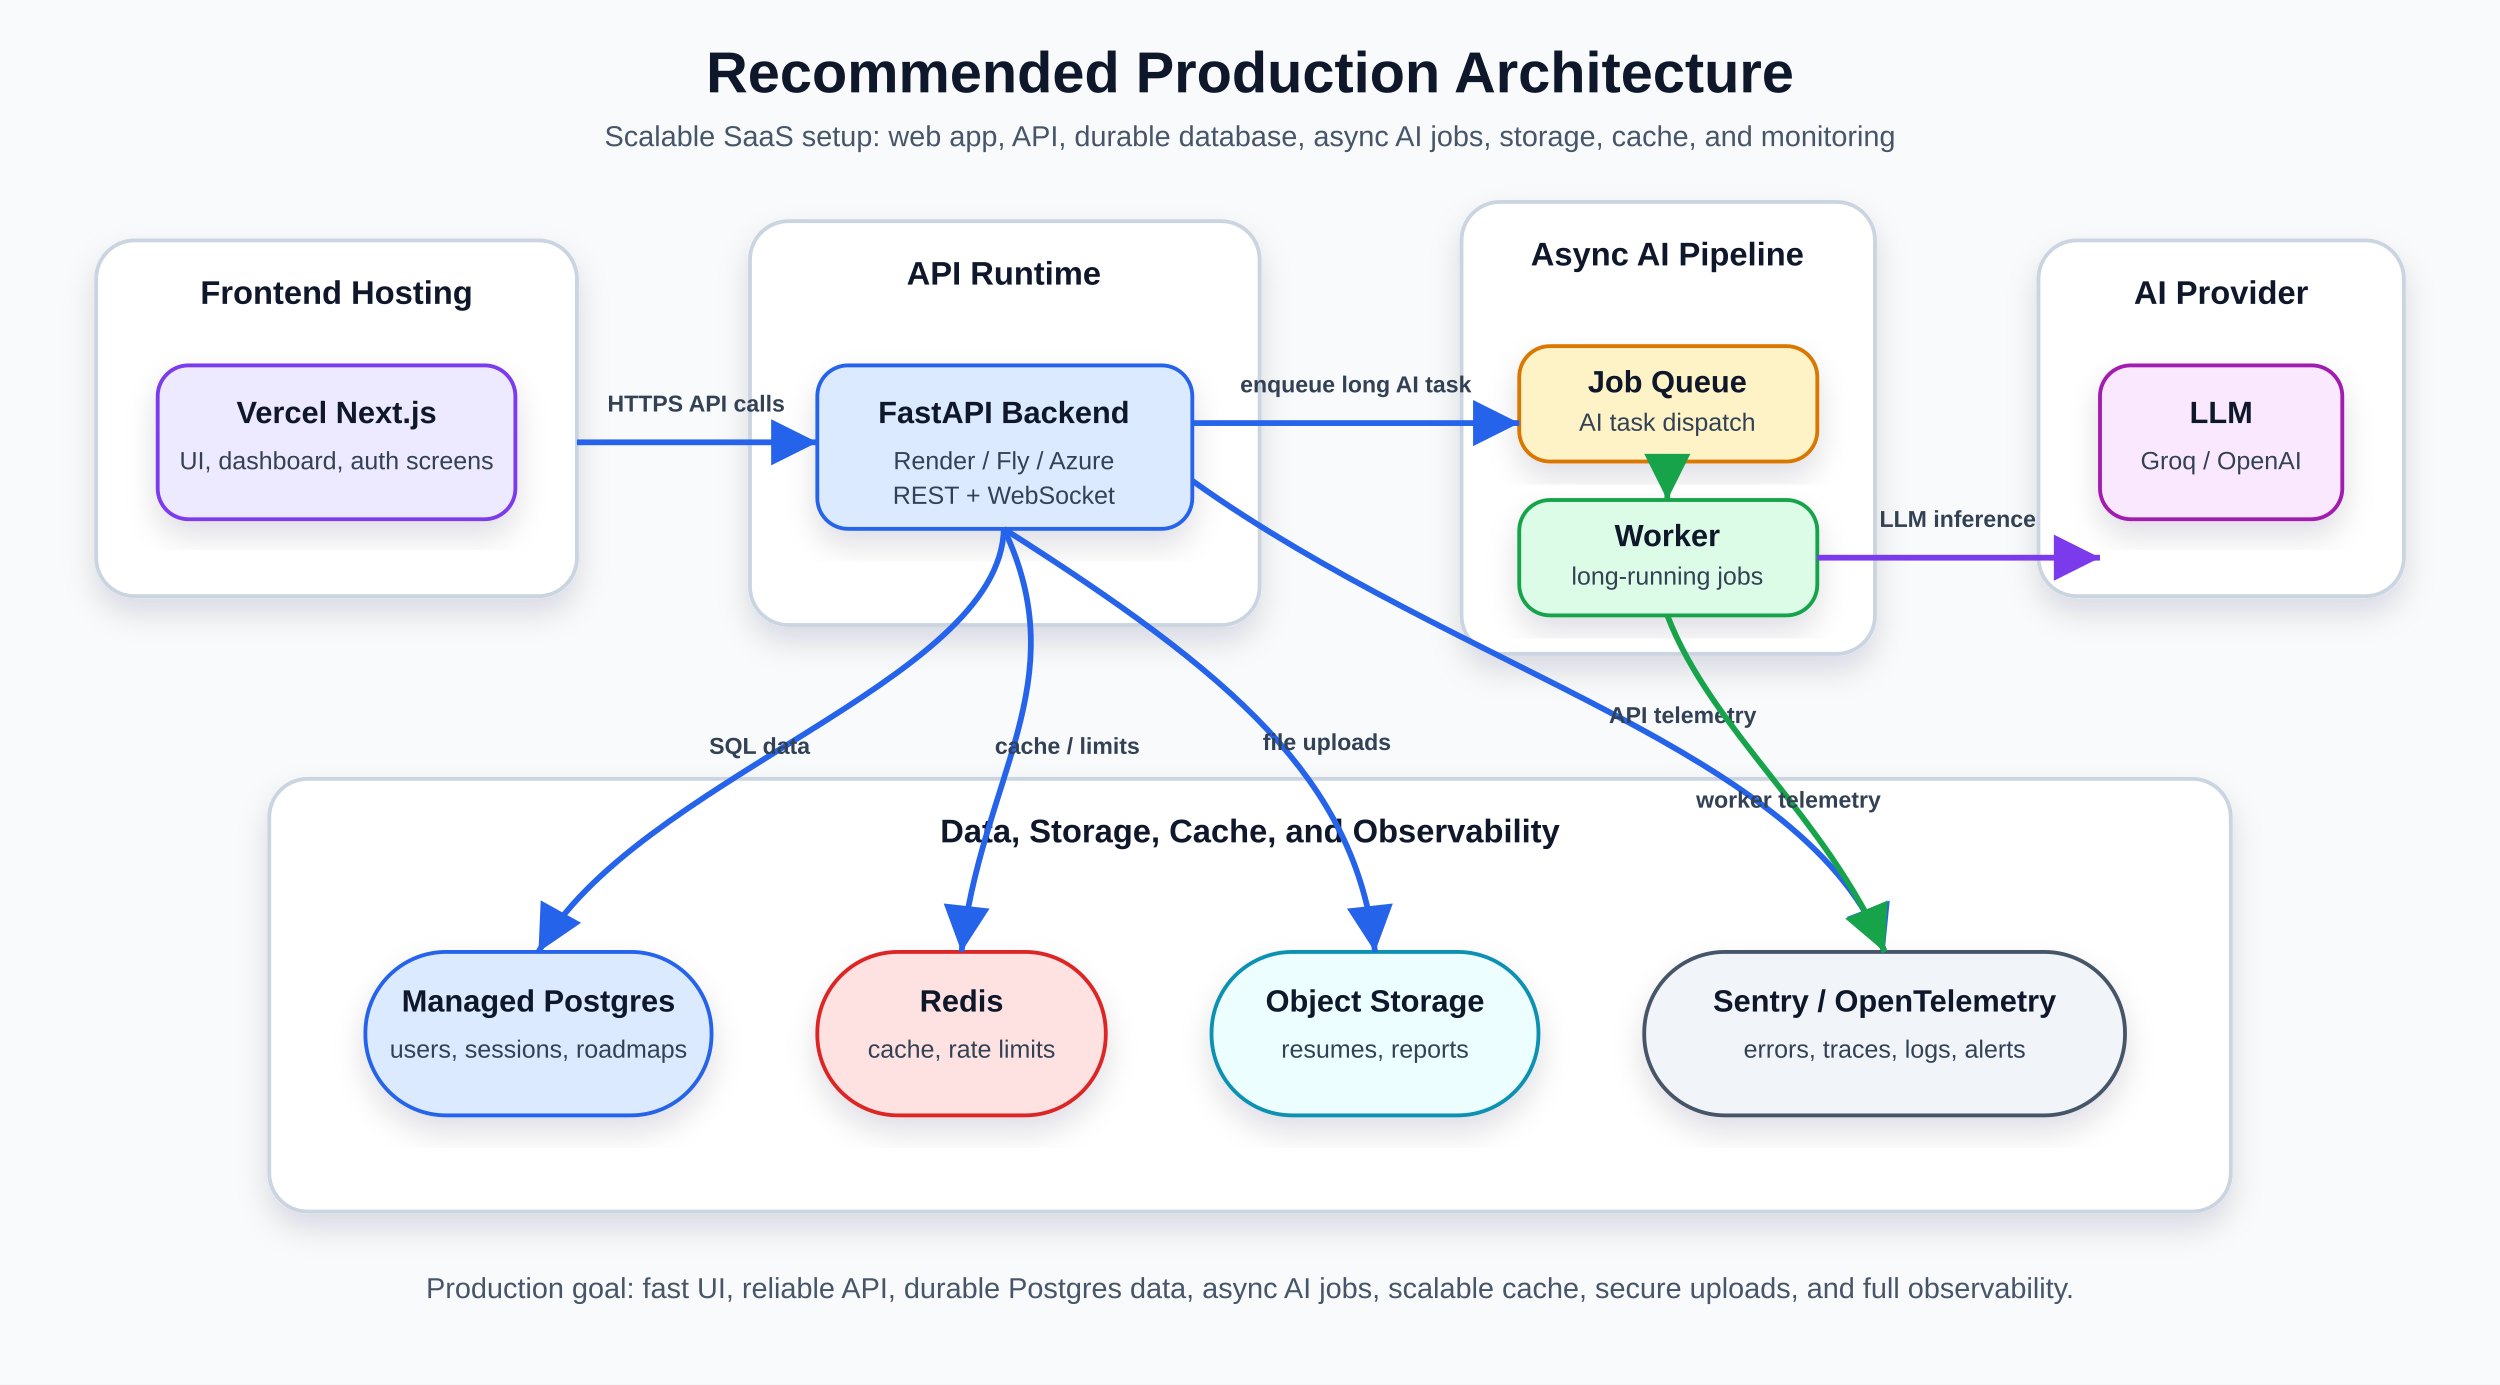
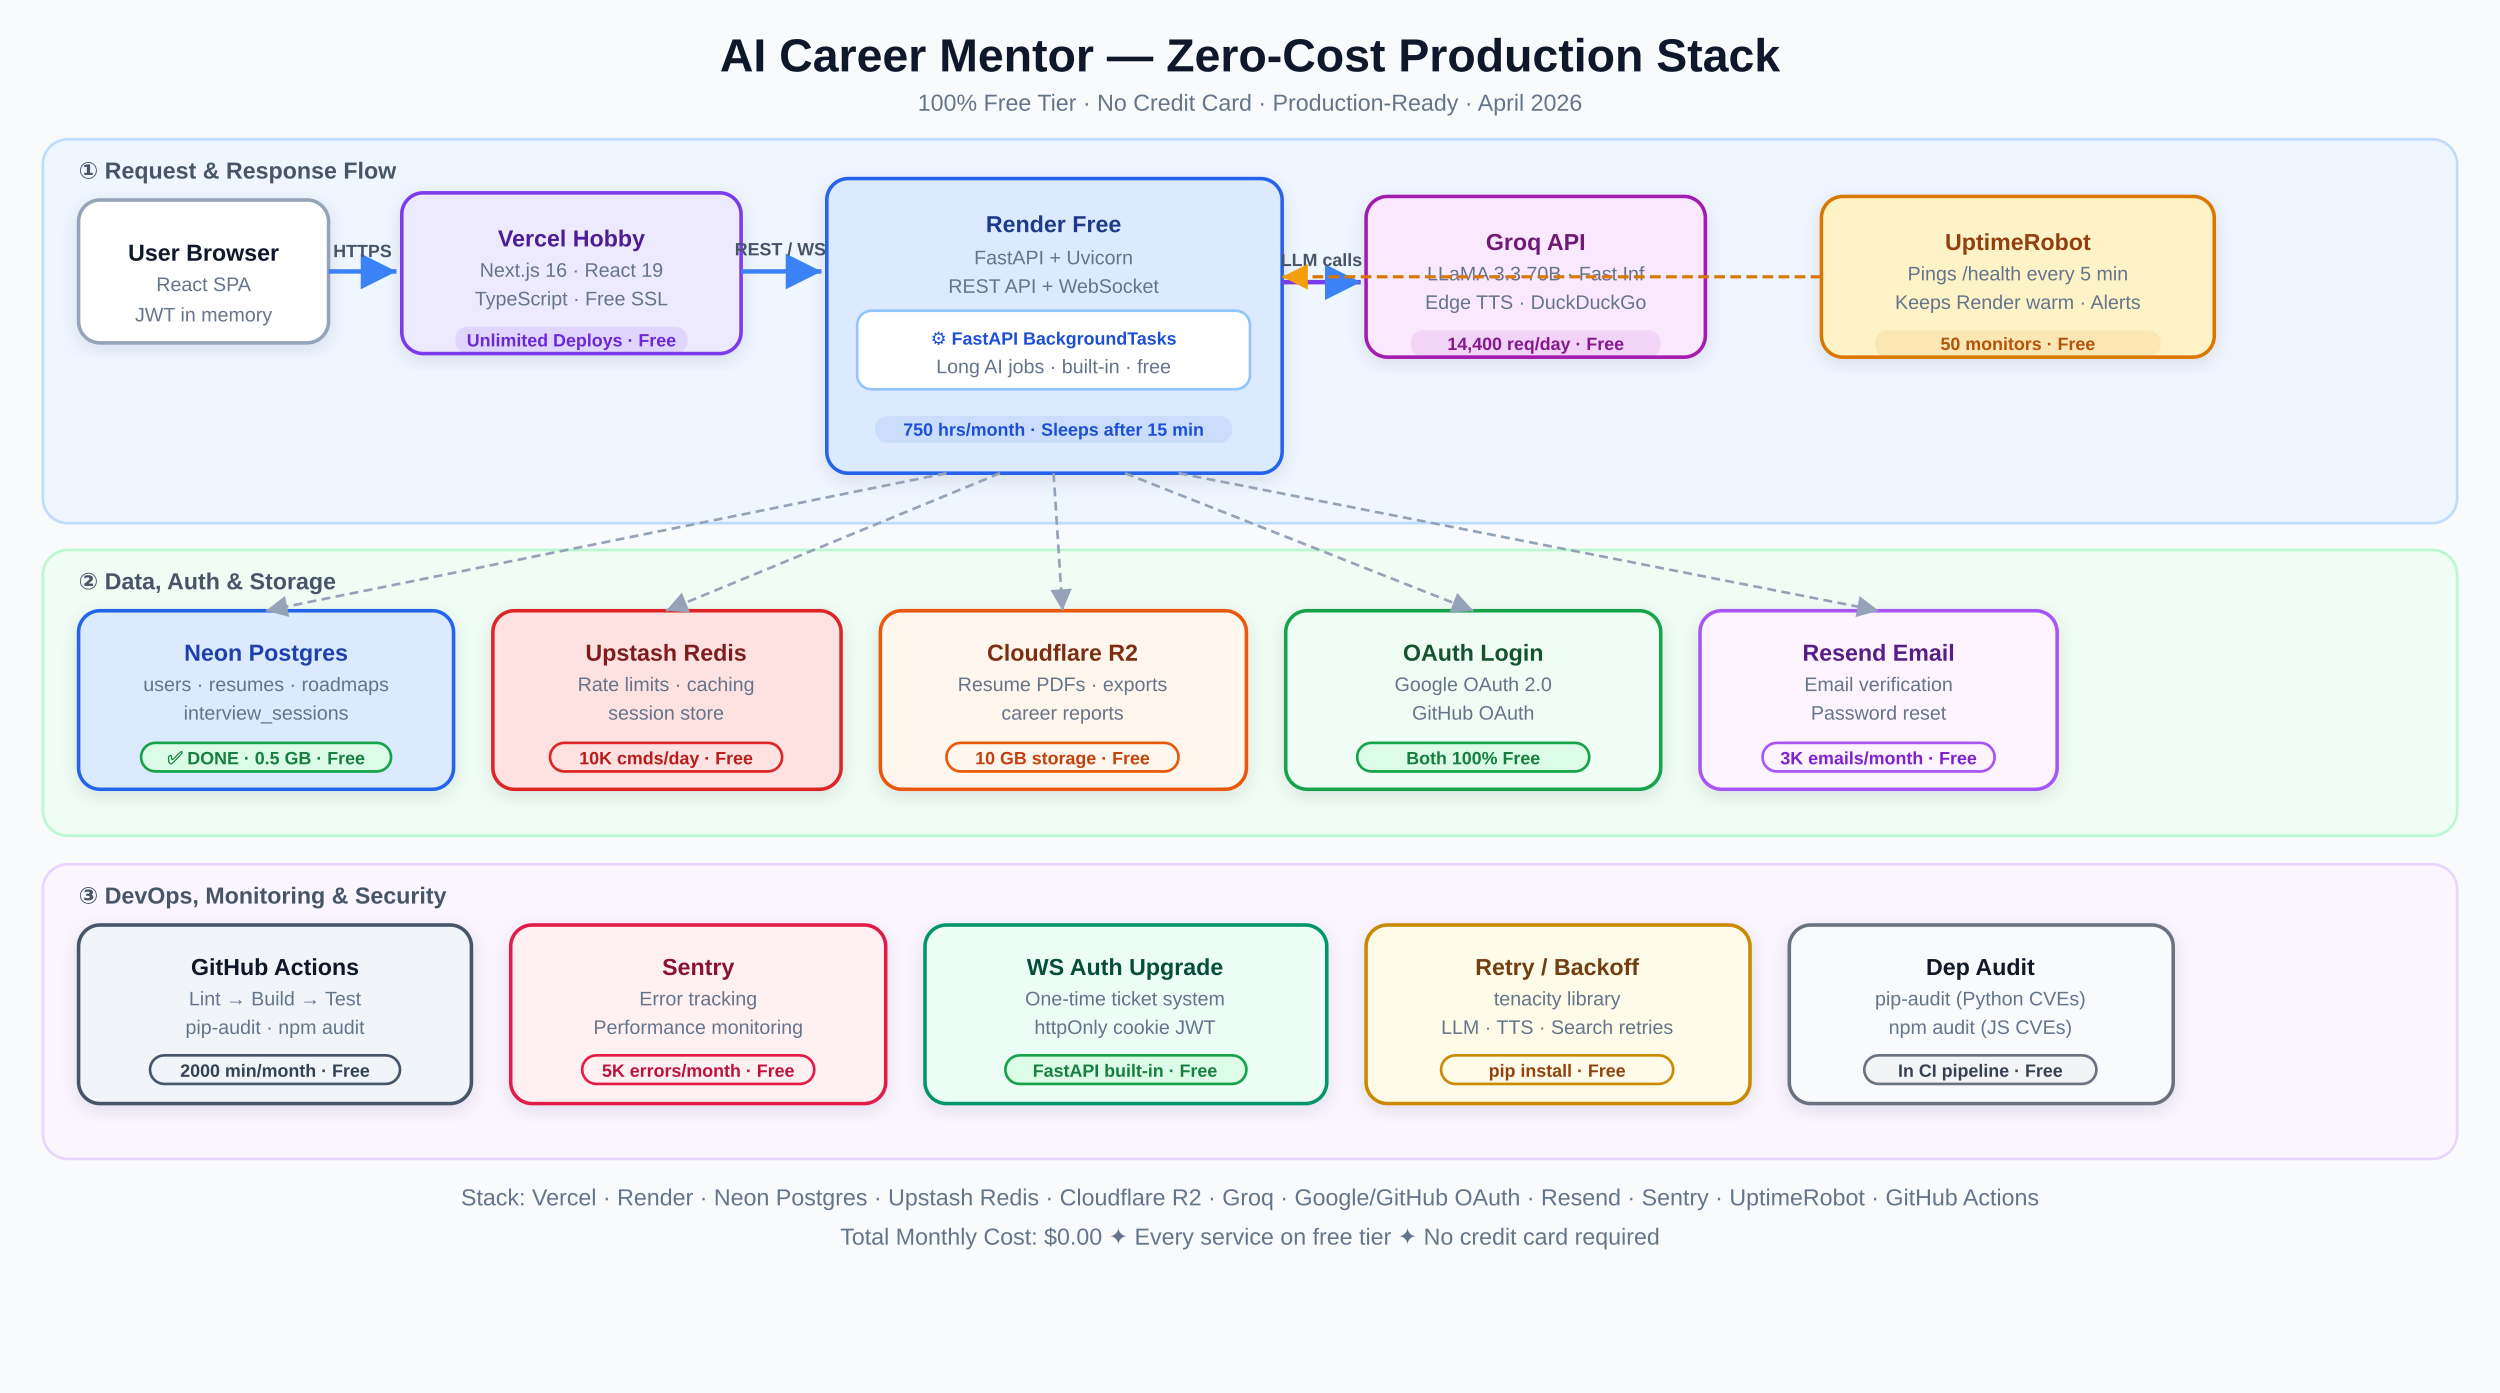
- <svg xmlns="http://www.w3.org/2000/svg" width="1300" height="720" viewBox="0 0 1300 720" role="img" aria-labelledby="title desc">
+ <svg xmlns="http://www.w3.org/2000/svg" width="1400" height="780" viewBox="0 0 1400 780" role="img" aria-labelledby="svgtitle svgdesc">
  <defs>
-     <marker id="arrow" markerWidth="12" markerHeight="12" refX="10" refY="6" orient="auto">
-       <path d="M2,2 L10,6 L2,10 Z" fill="#2563eb" />
+     <marker id="arr" markerWidth="10" markerHeight="10" refX="9" refY="5" orient="auto">
+       <path d="M1,1 L9,5 L1,9 Z" fill="#3b82f6" />
    </marker>
-     <marker id="arrow-green" markerWidth="12" markerHeight="12" refX="10" refY="6" orient="auto">
-       <path d="M2,2 L10,6 L2,10 Z" fill="#16a34a" />
+     <marker id="arr-gray" markerWidth="10" markerHeight="10" refX="9" refY="5" orient="auto">
+       <path d="M1,1 L9,5 L1,9 Z" fill="#94a3b8" />
    </marker>
-     <marker id="arrow-purple" markerWidth="12" markerHeight="12" refX="10" refY="6" orient="auto">
-       <path d="M2,2 L10,6 L2,10 Z" fill="#7c3aed" />
+     <marker id="arr-orange" markerWidth="10" markerHeight="10" refX="9" refY="5" orient="auto">
+       <path d="M1,1 L9,5 L1,9 Z" fill="#f59e0b" />
    </marker>
-     <filter id="shadow" x="-20%" y="-20%" width="140%" height="140%">
-       <feDropShadow dx="0" dy="8" stdDeviation="8" flood-color="#0f172a" flood-opacity="0.13" />
+     <filter id="sh">
+       <feDropShadow dx="0" dy="3" stdDeviation="5" flood-color="#0f172a" flood-opacity="0.10" />
    </filter>
    <style>
-       .page { fill: #f8fafc; }
-       .title { font: 800 30px Arial, sans-serif; fill: #0f172a; }
-       .subtitle { font: 500 15px Arial, sans-serif; fill: #475569; }
-       .lane { fill: #ffffff; stroke: #cbd5e1; stroke-width: 2; rx: 20; filter: url(#shadow); }
-       .lane-title { font: 800 17px Arial, sans-serif; fill: #0f172a; }
-       .box { rx: 16; stroke-width: 2; filter: url(#shadow); }
-       .box-title { font: 800 16px Arial, sans-serif; fill: #0f172a; }
-       .box-text { font: 500 13px Arial, sans-serif; fill: #334155; }
-       .label { font: 700 12px Arial, sans-serif; fill: #334155; }
-       .arrow { stroke: #2563eb; stroke-width: 3; fill: none; marker-end: url(#arrow); }
-       .arrow-green { stroke: #16a34a; stroke-width: 3; fill: none; marker-end: url(#arrow-green); }
-       .arrow-purple { stroke: #7c3aed; stroke-width: 3; fill: none; marker-end: url(#arrow-purple); }
+       text { font-family: Arial, sans-serif; }
+       .t-title { font-size: 26px; font-weight: 800; fill: #0f172a; }
+       .t-sub   { font-size: 13px; font-weight: 400; fill: #64748b; }
+       .t-lane  { font-size: 13px; font-weight: 700; fill: #475569; }
+       .t-card  { font-size: 13px; font-weight: 800; }
+       .t-small { font-size: 11px; font-weight: 400; fill: #64748b; }
+       .t-badge { font-size: 10px; font-weight: 700; }
+       .t-conn  { font-size: 10px; font-weight: 600; fill: #475569; }
    </style>
  </defs>
-   <rect class="page" width="1300" height="720" />
-   <text x="650" y="48" text-anchor="middle" class="title">Recommended Production Architecture</text>
-   <text x="650" y="76" text-anchor="middle" class="subtitle">Scalable SaaS setup: web app, API, durable database, async AI jobs, storage, cache, and monitoring</text>
-   <rect x="50" y="125" width="250" height="185" class="lane" />
-   <text x="175" y="158" text-anchor="middle" class="lane-title">Frontend Hosting</text>
-   <rect x="82" y="190" width="186" height="80" class="box" fill="#ede9fe" stroke="#7c3aed" />
-   <text x="175" y="220" text-anchor="middle" class="box-title">Vercel Next.js</text>
-   <text x="175" y="244" text-anchor="middle" class="box-text">UI, dashboard, auth screens</text>
-   <rect x="390" y="115" width="265" height="210" class="lane" />
-   <text x="522" y="148" text-anchor="middle" class="lane-title">API Runtime</text>
-   <rect x="425" y="190" width="195" height="85" class="box" fill="#dbeafe" stroke="#2563eb" />
-   <text x="522" y="220" text-anchor="middle" class="box-title">FastAPI Backend</text>
-   <text x="522" y="244" text-anchor="middle" class="box-text">Render / Fly / Azure</text>
-   <text x="522" y="262" text-anchor="middle" class="box-text">REST + WebSocket</text>
-   <rect x="760" y="105" width="215" height="235" class="lane" />
-   <text x="867" y="138" text-anchor="middle" class="lane-title">Async AI Pipeline</text>
-   <rect x="790" y="180" width="155" height="60" class="box" fill="#fef3c7" stroke="#d97706" />
-   <text x="867" y="204" text-anchor="middle" class="box-title">Job Queue</text>
-   <text x="867" y="224" text-anchor="middle" class="box-text">AI task dispatch</text>
-   <rect x="790" y="260" width="155" height="60" class="box" fill="#dcfce7" stroke="#16a34a" />
-   <text x="867" y="284" text-anchor="middle" class="box-title">Worker</text>
-   <text x="867" y="304" text-anchor="middle" class="box-text">long-running jobs</text>
-   <rect x="1060" y="125" width="190" height="185" class="lane" />
-   <text x="1155" y="158" text-anchor="middle" class="lane-title">AI Provider</text>
-   <rect x="1092" y="190" width="126" height="80" class="box" fill="#fae8ff" stroke="#a21caf" />
-   <text x="1155" y="220" text-anchor="middle" class="box-title">LLM</text>
-   <text x="1155" y="244" text-anchor="middle" class="box-text">Groq / OpenAI</text>
-   <rect x="140" y="405" width="1020" height="225" class="lane" />
-   <text x="650" y="438" text-anchor="middle" class="lane-title">Data, Storage, Cache, and Observability</text>
-   <rect x="190" y="495" width="180" height="85" rx="42" fill="#dbeafe" stroke="#2563eb" stroke-width="2" filter="url(#shadow)" />
-   <text x="280" y="526" text-anchor="middle" class="box-title">Managed Postgres</text>
-   <text x="280" y="550" text-anchor="middle" class="box-text">users, sessions, roadmaps</text>
-   <rect x="425" y="495" width="150" height="85" rx="42" fill="#fee2e2" stroke="#dc2626" stroke-width="2" filter="url(#shadow)" />
-   <text x="500" y="526" text-anchor="middle" class="box-title">Redis</text>
-   <text x="500" y="550" text-anchor="middle" class="box-text">cache, rate limits</text>
-   <rect x="630" y="495" width="170" height="85" rx="42" fill="#ecfeff" stroke="#0891b2" stroke-width="2" filter="url(#shadow)" />
-   <text x="715" y="526" text-anchor="middle" class="box-title">Object Storage</text>
-   <text x="715" y="550" text-anchor="middle" class="box-text">resumes, reports</text>
-   <rect x="855" y="495" width="250" height="85" rx="42" fill="#f1f5f9" stroke="#475569" stroke-width="2" filter="url(#shadow)" />
-   <text x="980" y="526" text-anchor="middle" class="box-title">Sentry / OpenTelemetry</text>
-   <text x="980" y="550" text-anchor="middle" class="box-text">errors, traces, logs, alerts</text>
-   <path d="M300 230 H425" class="arrow" />
-   <text x="362" y="214" text-anchor="middle" class="label">HTTPS API calls</text>
-   <path d="M620 220 H790" class="arrow" />
-   <text x="705" y="204" text-anchor="middle" class="label">enqueue long AI task</text>
-   <path d="M867 240 V260" class="arrow-green" />
-   <path d="M945 290 H1092" class="arrow-purple" />
-   <text x="1018" y="274" text-anchor="middle" class="label">LLM inference</text>
-   <path d="M522 275 C520 355 330 405 280 495" class="arrow" />
-   <text x="395" y="392" text-anchor="middle" class="label">SQL data</text>
-   <path d="M522 275 C560 355 510 405 500 495" class="arrow" />
-   <text x="555" y="392" text-anchor="middle" class="label">cache / limits</text>
-   <path d="M522 275 C640 350 705 405 715 495" class="arrow" />
-   <text x="690" y="390" text-anchor="middle" class="label">file uploads</text>
-   <path d="M620 250 C760 350 940 390 980 495" class="arrow" />
-   <text x="875" y="376" text-anchor="middle" class="label">API telemetry</text>
-   <path d="M867 320 C890 380 950 425 980 495" class="arrow-green" />
-   <text x="930" y="420" text-anchor="middle" class="label">worker telemetry</text>
-   <text x="650" y="675" text-anchor="middle" class="subtitle">Production goal: fast UI, reliable API, durable Postgres data, async AI jobs, scalable cache, secure uploads, and full observability.</text>
+   <rect width="1400" height="780" fill="#f8fafc" />
+   <text x="700" y="40" text-anchor="middle" class="t-title">AI Career Mentor — Zero-Cost Production Stack</text>
+   <text x="700" y="62" text-anchor="middle" class="t-sub">100% Free Tier · No Credit Card · Production-Ready · April 2026</text>
+   <rect x="24" y="78" width="1352" height="215" rx="14" fill="#eff6ff" stroke="#bfdbfe" stroke-width="1.5" />
+   <text x="44" y="100" class="t-lane">① Request &amp; Response Flow</text>
+   <rect x="44" y="112" width="140" height="80" rx="12" fill="#fff" stroke="#94a3b8" stroke-width="2" filter="url(#sh)" />
+   <text x="114" y="146" text-anchor="middle" class="t-card" fill="#0f172a">User Browser</text>
+   <text x="114" y="163" text-anchor="middle" class="t-small">React SPA</text>
+   <text x="114" y="180" text-anchor="middle" class="t-small">JWT in memory</text>
+   <line x1="184" y1="152" x2="222" y2="152" stroke="#3b82f6" stroke-width="2.5" marker-end="url(#arr)" />
+   <text x="203" y="144" text-anchor="middle" class="t-conn">HTTPS</text>
+   <rect x="225" y="108" width="190" height="90" rx="12" fill="#ede9fe" stroke="#7c3aed" stroke-width="2" filter="url(#sh)" />
+   <text x="320" y="138" text-anchor="middle" class="t-card" fill="#4c1d95">Vercel Hobby</text>
+   <text x="320" y="155" text-anchor="middle" class="t-small">Next.js 16 · React 19</text>
+   <text x="320" y="171" text-anchor="middle" class="t-small">TypeScript · Free SSL</text>
+   <rect x="255" y="183" width="130" height="15" rx="7" fill="#7c3aed" opacity="0.12" />
+   <text x="320" y="194" text-anchor="middle" class="t-badge" fill="#6d28d9">Unlimited Deploys · Free</text>
+   <line x1="415" y1="152" x2="460" y2="152" stroke="#3b82f6" stroke-width="2.5" marker-end="url(#arr)" />
+   <text x="437" y="143" text-anchor="middle" class="t-conn">REST / WS</text>
+   <rect x="463" y="100" width="255" height="165" rx="12" fill="#dbeafe" stroke="#2563eb" stroke-width="2" filter="url(#sh)" />
+   <text x="590" y="130" text-anchor="middle" class="t-card" fill="#1e3a8a">Render Free</text>
+   <text x="590" y="148" text-anchor="middle" class="t-small">FastAPI + Uvicorn</text>
+   <text x="590" y="164" text-anchor="middle" class="t-small">REST API + WebSocket</text>
+   <rect x="480" y="174" width="220" height="44" rx="8" fill="#fff" stroke="#93c5fd" stroke-width="1.5" />
+   <text x="590" y="193" text-anchor="middle" class="t-badge" fill="#1d4ed8">⚙ FastAPI BackgroundTasks</text>
+   <text x="590" y="209" text-anchor="middle" class="t-small">Long AI jobs · built-in · free</text>
+   <rect x="490" y="233" width="200" height="15" rx="7" fill="#2563eb" opacity="0.10" />
+   <text x="590" y="244" text-anchor="middle" class="t-badge" fill="#1d4ed8">750 hrs/month · Sleeps after 15 min</text>
+   <line x1="718" y1="158" x2="762" y2="158" stroke="#7c3aed" stroke-width="2.5" marker-end="url(#arr)" />
+   <text x="740" y="149" text-anchor="middle" class="t-conn">LLM calls</text>
+   <rect x="765" y="110" width="190" height="90" rx="12" fill="#fae8ff" stroke="#a21caf" stroke-width="2" filter="url(#sh)" />
+   <text x="860" y="140" text-anchor="middle" class="t-card" fill="#701a75">Groq API</text>
+   <text x="860" y="157" text-anchor="middle" class="t-small">LLaMA 3.3 70B · Fast Inf</text>
+   <text x="860" y="173" text-anchor="middle" class="t-small">Edge TTS · DuckDuckGo</text>
+   <rect x="790" y="185" width="140" height="15" rx="7" fill="#a21caf" opacity="0.10" />
+   <text x="860" y="196" text-anchor="middle" class="t-badge" fill="#86198f">14,400 req/day · Free</text>
+   <rect x="1020" y="110" width="220" height="90" rx="12" fill="#fef3c7" stroke="#d97706" stroke-width="2" filter="url(#sh)" />
+   <text x="1130" y="140" text-anchor="middle" class="t-card" fill="#92400e">UptimeRobot</text>
+   <text x="1130" y="157" text-anchor="middle" class="t-small">Pings /health every 5 min</text>
+   <text x="1130" y="173" text-anchor="middle" class="t-small">Keeps Render warm · Alerts</text>
+   <rect x="1050" y="185" width="160" height="15" rx="7" fill="#d97706" opacity="0.10" />
+   <text x="1130" y="196" text-anchor="middle" class="t-badge" fill="#b45309">50 monitors · Free</text>
+   <line x1="1020" y1="155" x2="718" y2="155" stroke="#d97706" stroke-width="1.8" stroke-dasharray="6,3" marker-end="url(#arr-orange)" />
+   <rect x="24" y="308" width="1352" height="160" rx="14" fill="#f0fdf4" stroke="#bbf7d0" stroke-width="1.5" />
+   <text x="44" y="330" class="t-lane">② Data, Auth &amp; Storage</text>
+   <rect x="44" y="342" width="210" height="100" rx="12" fill="#dbeafe" stroke="#2563eb" stroke-width="2" filter="url(#sh)" />
+   <text x="149" y="370" text-anchor="middle" class="t-card" fill="#1e40af">Neon Postgres</text>
+   <text x="149" y="387" text-anchor="middle" class="t-small">users · resumes · roadmaps</text>
+   <text x="149" y="403" text-anchor="middle" class="t-small">interview_sessions</text>
+   <rect x="79" y="416" width="140" height="16" rx="8" fill="#dcfce7" stroke="#16a34a" stroke-width="1.5" />
+   <text x="149" y="428" text-anchor="middle" class="t-badge" fill="#15803d">✅ DONE · 0.5 GB · Free</text>
+   <rect x="276" y="342" width="195" height="100" rx="12" fill="#fee2e2" stroke="#dc2626" stroke-width="2" filter="url(#sh)" />
+   <text x="373" y="370" text-anchor="middle" class="t-card" fill="#7f1d1d">Upstash Redis</text>
+   <text x="373" y="387" text-anchor="middle" class="t-small">Rate limits · caching</text>
+   <text x="373" y="403" text-anchor="middle" class="t-small">session store</text>
+   <rect x="308" y="416" width="130" height="16" rx="8" fill="#fee2e2" stroke="#dc2626" stroke-width="1.5" />
+   <text x="373" y="428" text-anchor="middle" class="t-badge" fill="#b91c1c">10K cmds/day · Free</text>
+   <rect x="493" y="342" width="205" height="100" rx="12" fill="#fff7ed" stroke="#ea580c" stroke-width="2" filter="url(#sh)" />
+   <text x="595" y="370" text-anchor="middle" class="t-card" fill="#7c2d12">Cloudflare R2</text>
+   <text x="595" y="387" text-anchor="middle" class="t-small">Resume PDFs · exports</text>
+   <text x="595" y="403" text-anchor="middle" class="t-small">career reports</text>
+   <rect x="530" y="416" width="130" height="16" rx="8" fill="#fff7ed" stroke="#ea580c" stroke-width="1.5" />
+   <text x="595" y="428" text-anchor="middle" class="t-badge" fill="#c2410c">10 GB storage · Free</text>
+   <rect x="720" y="342" width="210" height="100" rx="12" fill="#f0fdf4" stroke="#16a34a" stroke-width="2" filter="url(#sh)" />
+   <text x="825" y="370" text-anchor="middle" class="t-card" fill="#14532d">OAuth Login</text>
+   <text x="825" y="387" text-anchor="middle" class="t-small">Google OAuth 2.0</text>
+   <text x="825" y="403" text-anchor="middle" class="t-small">GitHub OAuth</text>
+   <rect x="760" y="416" width="130" height="16" rx="8" fill="#dcfce7" stroke="#16a34a" stroke-width="1.5" />
+   <text x="825" y="428" text-anchor="middle" class="t-badge" fill="#15803d">Both 100% Free</text>
+   <rect x="952" y="342" width="200" height="100" rx="12" fill="#fdf4ff" stroke="#a855f7" stroke-width="2" filter="url(#sh)" />
+   <text x="1052" y="370" text-anchor="middle" class="t-card" fill="#581c87">Resend Email</text>
+   <text x="1052" y="387" text-anchor="middle" class="t-small">Email verification</text>
+   <text x="1052" y="403" text-anchor="middle" class="t-small">Password reset</text>
+   <rect x="987" y="416" width="130" height="16" rx="8" fill="#fdf4ff" stroke="#a855f7" stroke-width="1.5" />
+   <text x="1052" y="428" text-anchor="middle" class="t-badge" fill="#7e22ce">3K emails/month · Free</text>
+   <line x1="530" y1="265" x2="149" y2="342" stroke="#94a3b8" stroke-width="1.5" stroke-dasharray="5,3" marker-end="url(#arr-gray)" />
+   <line x1="560" y1="265" x2="373" y2="342" stroke="#94a3b8" stroke-width="1.5" stroke-dasharray="5,3" marker-end="url(#arr-gray)" />
+   <line x1="590" y1="265" x2="595" y2="342" stroke="#94a3b8" stroke-width="1.5" stroke-dasharray="5,3" marker-end="url(#arr-gray)" />
+   <line x1="630" y1="265" x2="825" y2="342" stroke="#94a3b8" stroke-width="1.5" stroke-dasharray="5,3" marker-end="url(#arr-gray)" />
+   <line x1="660" y1="265" x2="1052" y2="342" stroke="#94a3b8" stroke-width="1.5" stroke-dasharray="5,3" marker-end="url(#arr-gray)" />
+   <rect x="24" y="484" width="1352" height="165" rx="14" fill="#faf5ff" stroke="#e9d5ff" stroke-width="1.5" />
+   <text x="44" y="506" class="t-lane">③ DevOps, Monitoring &amp; Security</text>
+   <rect x="44" y="518" width="220" height="100" rx="12" fill="#f1f5f9" stroke="#475569" stroke-width="2" filter="url(#sh)" />
+   <text x="154" y="546" text-anchor="middle" class="t-card" fill="#0f172a">GitHub Actions</text>
+   <text x="154" y="563" text-anchor="middle" class="t-small">Lint → Build → Test</text>
+   <text x="154" y="579" text-anchor="middle" class="t-small">pip-audit · npm audit</text>
+   <rect x="84" y="591" width="140" height="16" rx="8" fill="#f1f5f9" stroke="#475569" stroke-width="1.5" />
+   <text x="154" y="603" text-anchor="middle" class="t-badge" fill="#334155">2000 min/month · Free</text>
+   <rect x="286" y="518" width="210" height="100" rx="12" fill="#fff1f2" stroke="#e11d48" stroke-width="2" filter="url(#sh)" />
+   <text x="391" y="546" text-anchor="middle" class="t-card" fill="#881337">Sentry</text>
+   <text x="391" y="563" text-anchor="middle" class="t-small">Error tracking</text>
+   <text x="391" y="579" text-anchor="middle" class="t-small">Performance monitoring</text>
+   <rect x="326" y="591" width="130" height="16" rx="8" fill="#fff1f2" stroke="#e11d48" stroke-width="1.5" />
+   <text x="391" y="603" text-anchor="middle" class="t-badge" fill="#be123c">5K errors/month · Free</text>
+   <rect x="518" y="518" width="225" height="100" rx="12" fill="#ecfdf5" stroke="#059669" stroke-width="2" filter="url(#sh)" />
+   <text x="630" y="546" text-anchor="middle" class="t-card" fill="#064e3b">WS Auth Upgrade</text>
+   <text x="630" y="563" text-anchor="middle" class="t-small">One-time ticket system</text>
+   <text x="630" y="579" text-anchor="middle" class="t-small">httpOnly cookie JWT</text>
+   <rect x="563" y="591" width="135" height="16" rx="8" fill="#dcfce7" stroke="#16a34a" stroke-width="1.5" />
+   <text x="630" y="603" text-anchor="middle" class="t-badge" fill="#15803d">FastAPI built-in · Free</text>
+   <rect x="765" y="518" width="215" height="100" rx="12" fill="#fefce8" stroke="#ca8a04" stroke-width="2" filter="url(#sh)" />
+   <text x="872" y="546" text-anchor="middle" class="t-card" fill="#713f12">Retry / Backoff</text>
+   <text x="872" y="563" text-anchor="middle" class="t-small">tenacity library</text>
+   <text x="872" y="579" text-anchor="middle" class="t-small">LLM · TTS · Search retries</text>
+   <rect x="807" y="591" width="130" height="16" rx="8" fill="#fefce8" stroke="#ca8a04" stroke-width="1.5" />
+   <text x="872" y="603" text-anchor="middle" class="t-badge" fill="#92400e">pip install · Free</text>
+   <rect x="1002" y="518" width="215" height="100" rx="12" fill="#f8fafc" stroke="#6b7280" stroke-width="2" filter="url(#sh)" />
+   <text x="1109" y="546" text-anchor="middle" class="t-card" fill="#111827">Dep Audit</text>
+   <text x="1109" y="563" text-anchor="middle" class="t-small">pip-audit (Python CVEs)</text>
+   <text x="1109" y="579" text-anchor="middle" class="t-small">npm audit (JS CVEs)</text>
+   <rect x="1044" y="591" width="130" height="16" rx="8" fill="#f3f4f6" stroke="#6b7280" stroke-width="1.5" />
+   <text x="1109" y="603" text-anchor="middle" class="t-badge" fill="#374151">In CI pipeline · Free</text>
+   <text x="700" y="675" text-anchor="middle" class="t-sub" font-size="12">Stack: Vercel · Render · Neon Postgres · Upstash Redis · Cloudflare R2 · Groq · Google/GitHub OAuth · Resend · Sentry · UptimeRobot · GitHub Actions</text>
+   <text x="700" y="697" text-anchor="middle" class="t-sub" font-size="12" font-weight="700" fill="#0f172a">Total Monthly Cost: $0.00 ✦ Every service on free tier ✦ No credit card required</text>
</svg>
